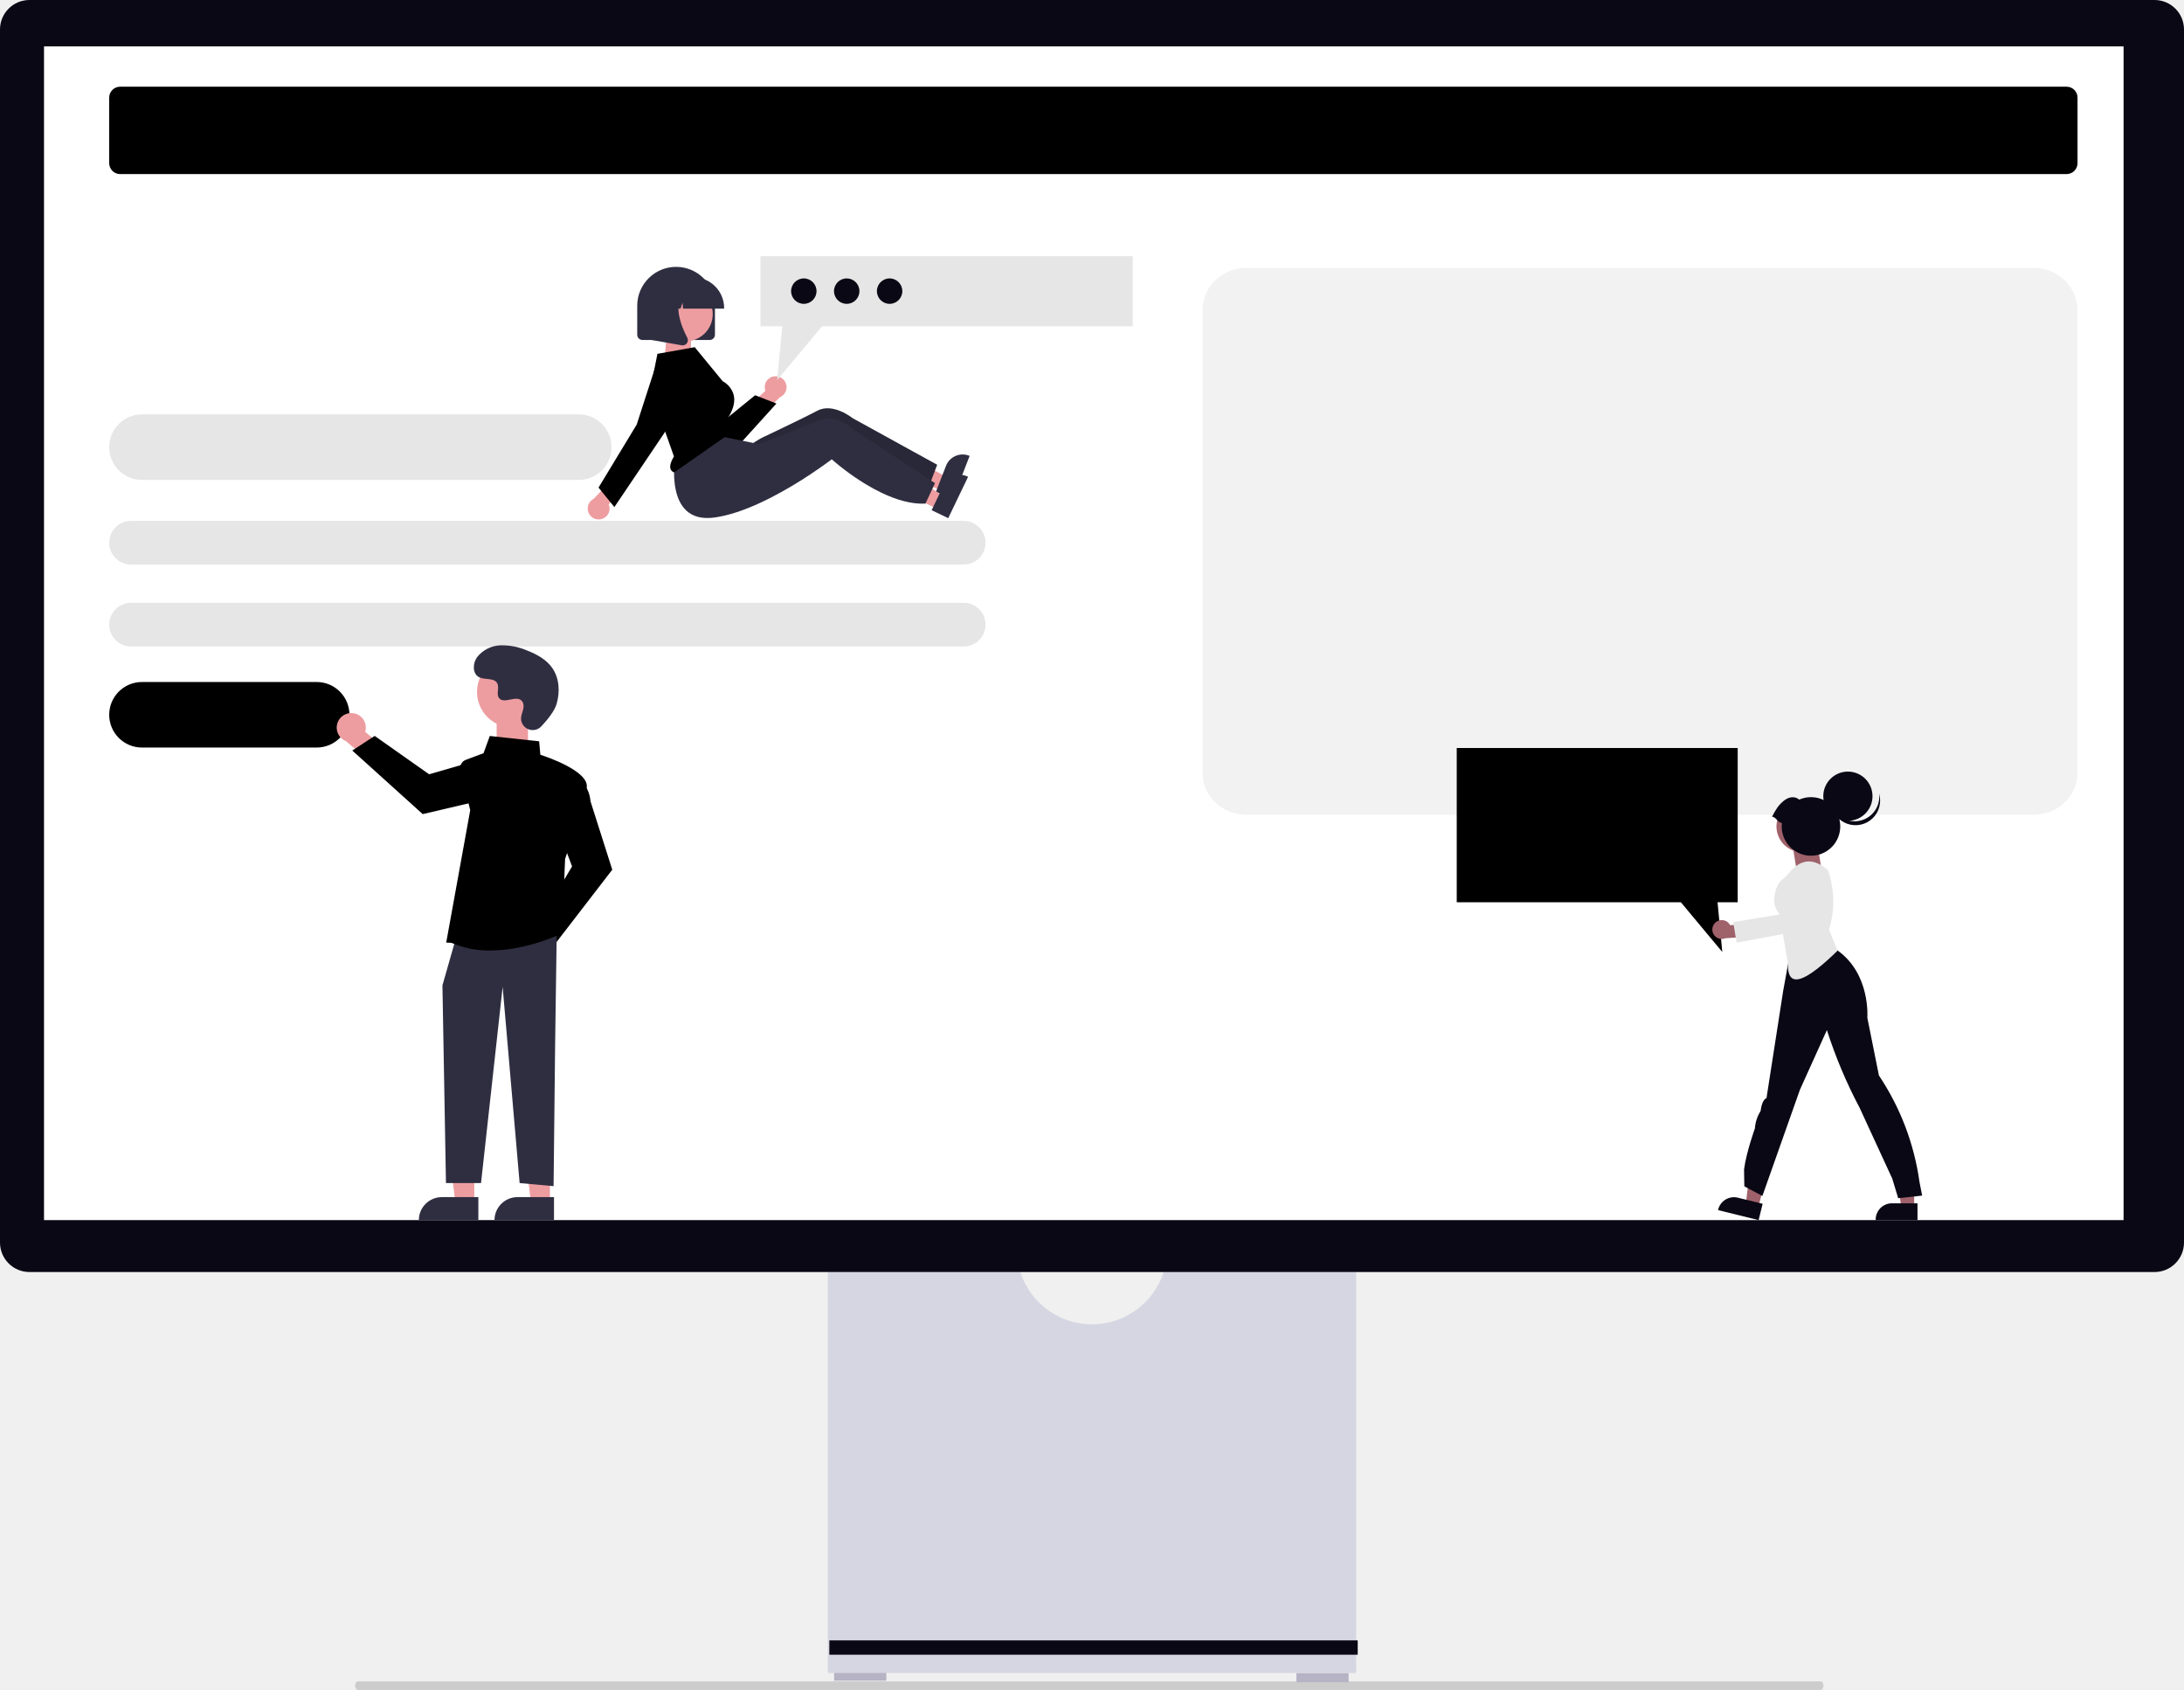
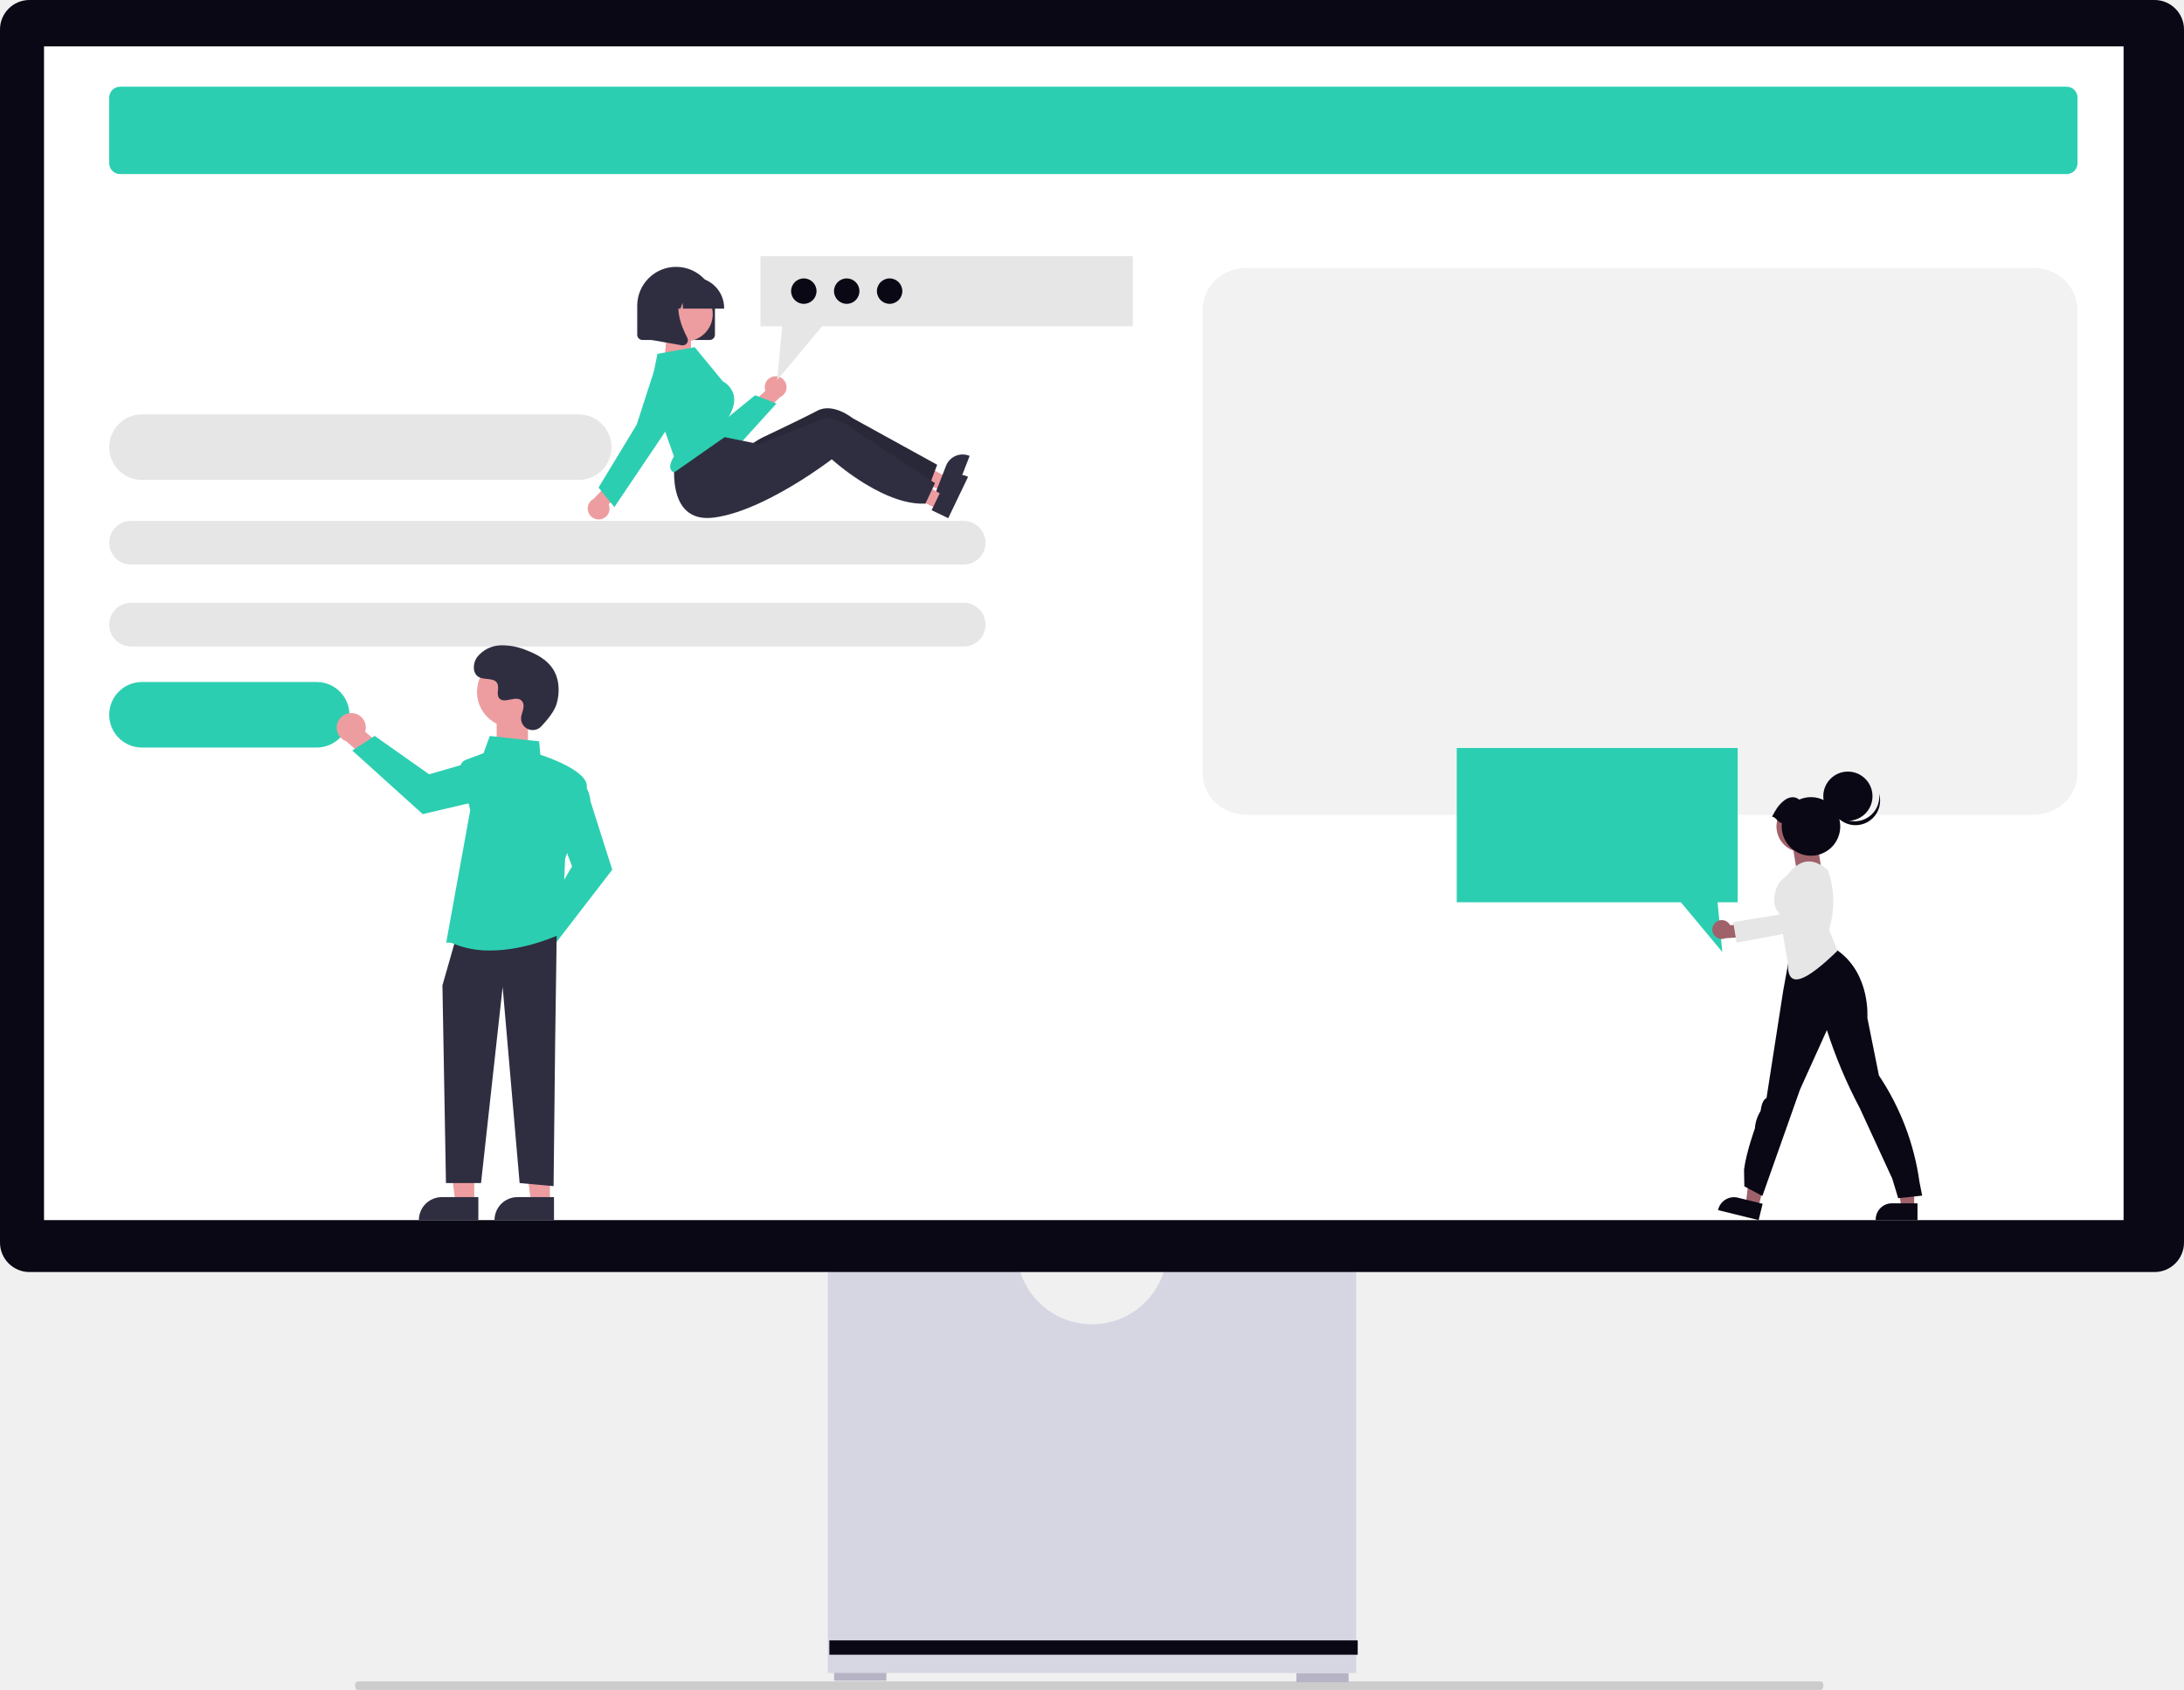
<svg xmlns="http://www.w3.org/2000/svg" width="800" height="618.862" viewBox="0 0 800 618.862" role="img" artist="Katerina Limpitsouni" source="https://undraw.co/">
  <g transform="translate(-560 -231)">
    <path d="M15.18,488.765c0,.873.479,1.575,1.074,1.575H552c.6,0,1.074-.7,1.074-1.575S552.6,487.19,552,487.19H16.254C15.659,487.191,15.18,487.892,15.18,488.765Z" transform="translate(674.868 359.522)" fill="#ccc" />
    <rect width="19.128" height="3.375" transform="translate(865.532 843.095)" fill="#b6b3c5" />
    <rect width="19.128" height="3.375" transform="translate(1034.87 843.659)" fill="#b6b3c5" />
    <path d="M353.105,370.945a27.562,27.562,0,0,1-54.387,0H229.146V521.719H422.68V370.945Z" transform="translate(634.088 321.937)" fill="#d6d6e3" />
    <rect width="193.53" height="5.248" transform="translate(863.798 831.711)" fill="#090814" />
    <path d="M789.211,487.734H10.789A10.8,10.8,0,0,1,0,476.945V32.7a10.8,10.8,0,0,1,10.789-10.79H789.211A10.8,10.8,0,0,1,800,32.7V476.945a10.8,10.8,0,0,1-10.789,10.789Z" transform="translate(560 209.089)" fill="#090814" />
    <rect width="761.745" height="429.818" transform="translate(576.123 247.988)" fill="#fff" />
-     <rect width="721" height="32" rx="4" transform="translate(600 262.75)" fill="#000000" />
+     <rect width="721" height="32" rx="4" transform="translate(600 262.75)" fill="#2cceb1" />
    <rect width="184" height="24" rx="12" transform="translate(600 382.75)" fill="#e6e6e6" />
    <rect width="321" height="16" rx="8" transform="translate(600 421.75)" fill="#e6e6e6" />
    <rect width="321" height="16" rx="8" transform="translate(600 451.75)" fill="#e6e6e6" />
    <path d="M16.019,0H304.369c8.847,0,16.019,6.8,16.019,15.184V185.058c0,8.386-7.172,15.184-16.019,15.184H16.019C7.172,200.243,0,193.444,0,185.058V15.184C0,6.8,7.172,0,16.019,0Z" transform="translate(1000.534 329.119)" fill="#f2f2f2" />
-     <rect width="88" height="24" rx="12" transform="translate(600 480.75)" fill="#000000" />
+     <rect width="88" height="24" rx="12" transform="translate(600 480.75)" fill="#2cceb1" />
    <g transform="translate(1093.603 504.931)">
-       <path d="M229.7,79.2v56.48h82.1l15.168,18.2-1.732-18.2h7.38V79.2Z" transform="translate(-229.699 -79.203)" fill="#000000" />
+       <path d="M229.7,79.2v56.48h82.1l15.168,18.2-1.732-18.2h7.38V79.2Z" transform="translate(-229.699 -79.203)" fill="#2cceb1" />
      <g transform="translate(93.618 8.628)">
        <path d="M11.289,1.683,1.83,0,3.979,13.018,13,12.181Z" transform="translate(26.924 23.182)" fill="#9f616a" />
        <path d="M101.668,410.763H96.919l-2.26-18.318h7.009Z" transform="translate(-27.723 -251.121)" fill="#9f616a" />
        <path d="M250.943,656.538H241.59a5.961,5.961,0,0,0-5.96,5.96v.194h15.314Z" transform="translate(-175.788 -498.446)" fill="#090814" />
        <path d="M209.319,409.191l-4.612-1.135,2.183-18.327L213.7,391.4Z" transform="translate(-192.432 -249.705)" fill="#9f616a" />
        <path d="M370.462,654.287l-9.082-2.235h0a5.961,5.961,0,0,0-7.212,4.363l-.046.188,14.87,3.66Z" transform="translate(-352.028 -496.017)" fill="#090814" />
        <path d="M297.294,550.086l-.987-5.048A93.107,93.107,0,0,0,281.458,506.1l-4.242-21.13s1.26-15.994-10.9-24.651l-3.749-2.583-13.144.753-3.036,16.62-6.117,39.325s-1.579.148-2.17,4.7a13.677,13.677,0,0,0-2.072,6.339s-3.13,8.636-3.969,14.994l.1,6.222,6.61,3.522,13.777-38.962,9.854-21.782a174.639,174.639,0,0,0,12.007,28.494s9.95,21.536,11.938,25.911l2.17,7.161Z" transform="translate(-220.429 -394.811)" fill="#090814" />
        <ellipse cx="9.395" cy="9.395" rx="9.395" ry="9.395" transform="translate(23.523 10.69)" fill="#ffb7b7" />
        <ellipse cx="9.395" cy="9.395" rx="9.395" ry="9.395" transform="translate(23.523 10.69)" fill="#9f616a" />
        <path d="M320,427.72l-3.1-7.747a34.843,34.843,0,0,0-.383-21.725h0l-.593-.489c-5.169-4.257-9.706-3.482-13.917,1.725h0a11.64,11.64,0,0,1-2.356,2.221c-1.857,1.3-4.8,8.381-.913,12.53l3.112,18.152C301.525,442.409,308.8,438.635,320,427.72Z" transform="translate(-274.145 -362.115)" fill="#e6e6e6" />
        <path d="M360.805,440.57a3.44,3.44,0,0,1,5.14,1.183l7.836-.61,1.532,4.672-11.079.706a3.458,3.458,0,0,1-3.43-5.951Z" transform="translate(-359.415 -385.501)" fill="#9f616a" />
        <path d="M312.817,431.794l22.33-4.169,7.263-12.177a5.186,5.186,0,0,0-9.757-3.519l-3.406,9.42-17.66,2.923Z" transform="translate(-303.925 -369.147)" fill="#e6e6e6" />
        <ellipse cx="9.013" cy="9.013" rx="9.013" ry="9.013" transform="translate(40.651)" fill="#090814" />
        <path d="M278.123,351.533A9.014,9.014,0,0,1,264.2,346.8a9.014,9.014,0,1,0,17.582-3.7A9.01,9.01,0,0,1,278.123,351.533Z" transform="translate(-220.685 -335.056)" fill="#090814" />
        <path d="M294.987,352.995c1.573-2.817,2.176-3.994,4.2-5.707,1.794-1.515,4-1.96,5.781-.524a10.722,10.722,0,1,1-6.359,8.579C297.066,355.126,296.534,353.212,294.987,352.995Z" transform="translate(-273.119 -336.508)" fill="#090814" />
      </g>
    </g>
    <g transform="translate(775.273 324.806)">
      <path d="M-.687,0H8.044V10.511H-1.643Z" transform="translate(29.78 27.177)" fill="#ed9da0" />
      <path d="M547.217,413.126l1.888-4.855-17.829-9.591-2.786,7.166Z" transform="translate(-417.625 -327.393)" fill="#ed9da0" />
      <path d="M712.8,630.483a6.535,6.535,0,0,0-8.462,3.725l-1.273,3.273-1.963,5.052-.48,1.239,6.291,2.447,6.085-15.657Z" transform="translate(-573.091 -557.417)" fill="#2f2e41" />
      <path d="M652.648,621.662l-.821,2.177-2.049,5.434-.049.136c-5.22.671-10.942-.644-16.235-2.687a65.982,65.982,0,0,1-6.214-2.773c-2.993-1.512-5.673-3.109-7.811-4.474-3.219-2.066-5.209-3.617-5.209-3.617s-.526.475-1.477,1.29c-1.275,1.091-3.313,2.8-5.895,4.8q-1.477,1.156-3.172,2.418c-8.329,6.178-19.017-10.307-19.017-10.307s3.006-1.914,3.791-2.285c2.529-1.2,8.469-4.019,13.595-6.528,2.64-1.294,5.061-2.508,6.687-3.371,5.756-3.064,12.91,2.734,12.91,2.734Z" transform="translate(-524.641 -545.274)" fill="#2f2e41" />
      <path d="M652.648,621.662l-.821,2.177-2.049,5.434-.049.136c-5.22.671-10.942-.644-16.235-2.687a65.982,65.982,0,0,1-6.214-2.773c-2.993-1.512-5.673-3.109-7.811-4.474-3.219-2.066-5.209-3.617-5.209-3.617s-.526.475-1.477,1.29c-1.275,1.091-3.313,2.8-5.895,4.8q-1.477,1.156-3.172,2.418c-8.329,6.178-19.017-10.307-19.017-10.307s3.006-1.914,3.791-2.285c2.529-1.2,8.469-4.019,13.595-6.528,2.64-1.294,5.061-2.508,6.687-3.371,5.756-3.064,12.91,2.734,12.91,2.734Z" transform="translate(-524.641 -545.274)" opacity="0.14" />
      <path d="M539.243,538.773H514.6a1.914,1.914,0,0,1-1.912-1.912V526.238a14.234,14.234,0,0,1,28.469,0v10.623A1.914,1.914,0,0,1,539.243,538.773Z" transform="translate(-494.543 -508.084)" fill="#2f2e41" />
      <path d="M591.575,580.873a3.984,3.984,0,0,0-3.053,5.292l-6.7,6.164,2.752,4.986,9.341-8.837a4.006,4.006,0,0,0-2.339-7.6Z" transform="translate(-523.438 -536.841)" fill="#ed9da0" />
-       <path d="M548.9,603.843q-.454,0-.91-.039a10.708,10.708,0,0,1-8.625-5.76l-10.736-20.664a5.929,5.929,0,0,1,10.253-5.934l9.9,22.224,13.478-10.951,7.8,3.038-13.179,14.549A10.829,10.829,0,0,1,548.9,603.843Z" transform="translate(-500.927 -531.787)" fill="#000000" />
+       <path d="M548.9,603.843q-.454,0-.91-.039a10.708,10.708,0,0,1-8.625-5.76l-10.736-20.664a5.929,5.929,0,0,1,10.253-5.934l9.9,22.224,13.478-10.951,7.8,3.038-13.179,14.549A10.829,10.829,0,0,1,548.9,603.843Z" transform="translate(-500.927 -531.787)" fill="#2cceb1" />
      <path d="M545.07,424.01l2.255-4.7-17.039-10.933-3.328,6.931Z" transform="translate(-416.986 -331.448)" fill="#ed9da0" />
      <path d="M711.121,643.472a6.535,6.535,0,0,0-8.723,3.064l-1.521,3.166-2.345,4.886-.574,1.2,6.085,2.923,7.27-15.144Z" transform="translate(-571.979 -562.762)" fill="#2f2e41" />
      <path d="M631.456,631.042l-.986,2.107-2.46,5.26-.06.132c-5.256.268-10.86-1.483-15.981-3.926a66.01,66.01,0,0,1-5.983-3.242c-2.868-1.738-5.418-3.535-7.444-5.061-3.051-2.307-4.916-4.007-4.916-4.007s-.561.433-1.572,1.173c-1.355.99-3.518,2.532-6.246,4.334q-1.562,1.039-3.348,2.167c-8.779,5.52-21.262,12.242-31.881,13.661-18.649,2.494-14.26-22.393-14.26-22.393l14.842-7.708,6.3,1.279,7.015,1.419,2.486.506s.472-.178,1.283-.489c2.613-1,8.753-3.357,14.056-5.464,2.732-1.088,5.239-2.112,6.926-2.847,5.974-2.613,12.662,3.718,12.662,3.718Z" transform="translate(-504.233 -547.919)" fill="#2f2e41" />
      <path d="M486.442,658.7a3.984,3.984,0,0,0,2.776-5.443l6.374-6.5-3.006-4.837-8.872,9.308a4.006,4.006,0,0,0,2.729,7.473Z" transform="translate(-481.515 -562.382)" fill="#ed9da0" />
      <circle cx="9.937" cy="9.937" r="9.937" transform="translate(25.93 11.29)" fill="#ed9da0" />
-       <path d="M520.926,578.017l8.656,24.541-.052.086c-1.2,1.99-1.6,3.6-1.138,4.643a2.023,2.023,0,0,0,1.283,1.106l20.484-14.318-.717-5.739.04-.064c1.98-3.168,2.621-6.037,1.906-8.527a8.229,8.229,0,0,0-3.907-4.712l-.071-.056-10.217-12.435-13.657,2.426Z" transform="translate(-497.987 -529.207)" fill="#000000" />
-       <path d="M494.145,622.951l-5.8-7.137,13.979-23.076,6.517-20.146.2.065-.2-.065a8.093,8.093,0,1,1,14.431,6.984L511.309,597.5Z" transform="translate(-484.37 -531.066)" fill="#000000" />
+       <path d="M520.926,578.017l8.656,24.541-.052.086c-1.2,1.99-1.6,3.6-1.138,4.643a2.023,2.023,0,0,0,1.283,1.106l20.484-14.318-.717-5.739.04-.064c1.98-3.168,2.621-6.037,1.906-8.527a8.229,8.229,0,0,0-3.907-4.712l-.071-.056-10.217-12.435-13.657,2.426Z" transform="translate(-497.987 -529.207)" fill="#2cceb1" />
+       <path d="M494.145,622.951l-5.8-7.137,13.979-23.076,6.517-20.146.2.065-.2-.065a8.093,8.093,0,1,1,14.431,6.984L511.309,597.5Z" transform="translate(-484.37 -531.066)" fill="#2cceb1" />
      <path d="M549.687,530.047h-15.07l-.155-2.164-.773,2.164h-2.32l-.306-4.288-1.531,4.288h-4.49v-.212a11.273,11.273,0,0,1,11.26-11.26h2.125a11.273,11.273,0,0,1,11.26,11.26Z" transform="translate(-499.707 -510.83)" fill="#2f2e41" />
      <path d="M533.114,546.887a1.949,1.949,0,0,1-.338-.03l-11.035-1.947V526.674h12.147l-.3.351c-4.184,4.88-1.032,12.792,1.219,17.075a1.884,1.884,0,0,1-.15,2,1.9,1.9,0,0,1-1.543.788Z" transform="translate(-498.328 -514.215)" fill="#2f2e41" />
      <path d="M583.1,276.2v25.692H469.285L452.85,321.614l1.877-19.719h-8V276.2Z" transform="translate(-383.453 -276.203)" fill="#e6e6e6" />
      <circle cx="4.656" cy="4.656" r="4.656" transform="translate(105.938 8.149)" fill="#090814" />
      <circle cx="4.656" cy="4.656" r="4.656" transform="translate(90.224 8.149)" fill="#090814" />
      <circle cx="4.656" cy="4.656" r="4.656" transform="translate(74.508 8.149)" fill="#090814" />
    </g>
    <g transform="translate(683.334 467.286)">
      <path d="M-2.262.166,9.223,1.688v9.751l-11.485-1.3Z" transform="translate(60.854 26.547)" fill="#ed9da0" />
-       <path d="M938.65,451.474,951.118,430.5l-5.08-13.546,6.918-18.45.255.109c.167.072,4.1,1.826,4.681,8.108l7.951,24.987L944.625,459.24Z" transform="translate(-864.906 -349.506)" fill="#000000" />
+       <path d="M938.65,451.474,951.118,430.5l-5.08-13.546,6.918-18.45.255.109c.167.072,4.1,1.826,4.681,8.108l7.951,24.987L944.625,459.24Z" transform="translate(-864.906 -349.506)" fill="#2cceb1" />
      <path d="M821,358.017a5.3,5.3,0,0,1,4.4,6.835l9.311,7.756-3.333,6.808-12.995-11.137A5.332,5.332,0,0,1,821,358.017Z" transform="translate(-814.972 -333.139)" fill="#ed9da0" />
-       <path d="M832.742,372.013l19.943,14.052,13.9-4.017,17.859,8.324-.129.246c-.084.161-2.137,3.945-8.446,4.04l-25.527,5.995-25.8-23.283Z" transform="translate(-818.834 -338.809)" fill="#000000" />
+       <path d="M832.742,372.013l19.943,14.052,13.9-4.017,17.859,8.324-.129.246c-.084.161-2.137,3.945-8.446,4.04l-25.527,5.995-25.8-23.283Z" transform="translate(-818.834 -338.809)" fill="#2cceb1" />
      <path d="M749.071,411.423h-6.933l-3.3-26.742h10.232Z" transform="translate(-698.671 -207.341)" fill="#ed9da0" />
      <path d="M730.365,426.208h13.371v8.419H721.947A8.419,8.419,0,0,1,730.365,426.208Z" transform="translate(-691.851 -224.107)" fill="#2f2e41" />
      <path d="M795.544,411.423h-6.933l-3.3-26.742h10.232Z" transform="translate(-717.434 -207.341)" fill="#ed9da0" />
      <path d="M776.838,426.208h13.371v8.419H768.42A8.419,8.419,0,0,1,776.838,426.208Z" transform="translate(-710.614 -224.107)" fill="#2f2e41" />
      <path d="M778.271,265.827l-.565,39.586-.566,52.027L764.7,356.308l-6.221-71.82-7.917,71.82H737.717l-1.294-72.385,4.524-15.834Z" transform="translate(-697.695 -159.355)" fill="#2f2e41" />
-       <path d="M884.148,447.806l-1.9-.082,8.8-48.5-3.6-14.659a3.208,3.208,0,0,1,1.988-3.769l6.486-2.432,2.291-6.3,18.078,1.948.445,4.925c1.959.628,18.091,6,16.978,12.122-1.1,6.042-7.585,25.052-7.915,26.015l-1.136,27.262-.14.07c-.168.084-12.629,6.211-26.166,6.21a34.418,34.418,0,0,1-14.213-2.812Z" transform="translate(-842.136 -338.83)" fill="#000000" />
+       <path d="M884.148,447.806l-1.9-.082,8.8-48.5-3.6-14.659a3.208,3.208,0,0,1,1.988-3.769l6.486-2.432,2.291-6.3,18.078,1.948.445,4.925c1.959.628,18.091,6,16.978,12.122-1.1,6.042-7.585,25.052-7.915,26.015l-1.136,27.262-.14.07c-.168.084-12.629,6.211-26.166,6.21a34.418,34.418,0,0,1-14.213-2.812Z" transform="translate(-842.136 -338.83)" fill="#2cceb1" />
      <circle cx="13.016" cy="13.016" r="13.016" transform="translate(51.395 4.085)" fill="#ed9da0" />
      <path d="M923.937,346.027a4.3,4.3,0,0,1-7.411-2.386,4.363,4.363,0,0,1,.005-.842c.167-1.6,1.091-3.051.87-4.739a2.488,2.488,0,0,0-.455-1.163c-1.977-2.647-6.617,1.184-8.482-1.212-1.144-1.469.2-3.783-.677-5.425-1.159-2.167-4.59-1.1-6.742-2.285-2.394-1.321-2.251-4.994-.675-7.229a11.371,11.371,0,0,1,8.621-4.389,23.124,23.124,0,0,1,9.741,1.9c3.53,1.376,7.031,3.277,9.2,6.382,2.642,3.775,2.9,8.85,1.575,13.265C928.706,340.589,925.963,343.869,923.937,346.027Z" transform="translate(-848.983 -316.326)" fill="#2f2e41" />
    </g>
  </g>
</svg>
